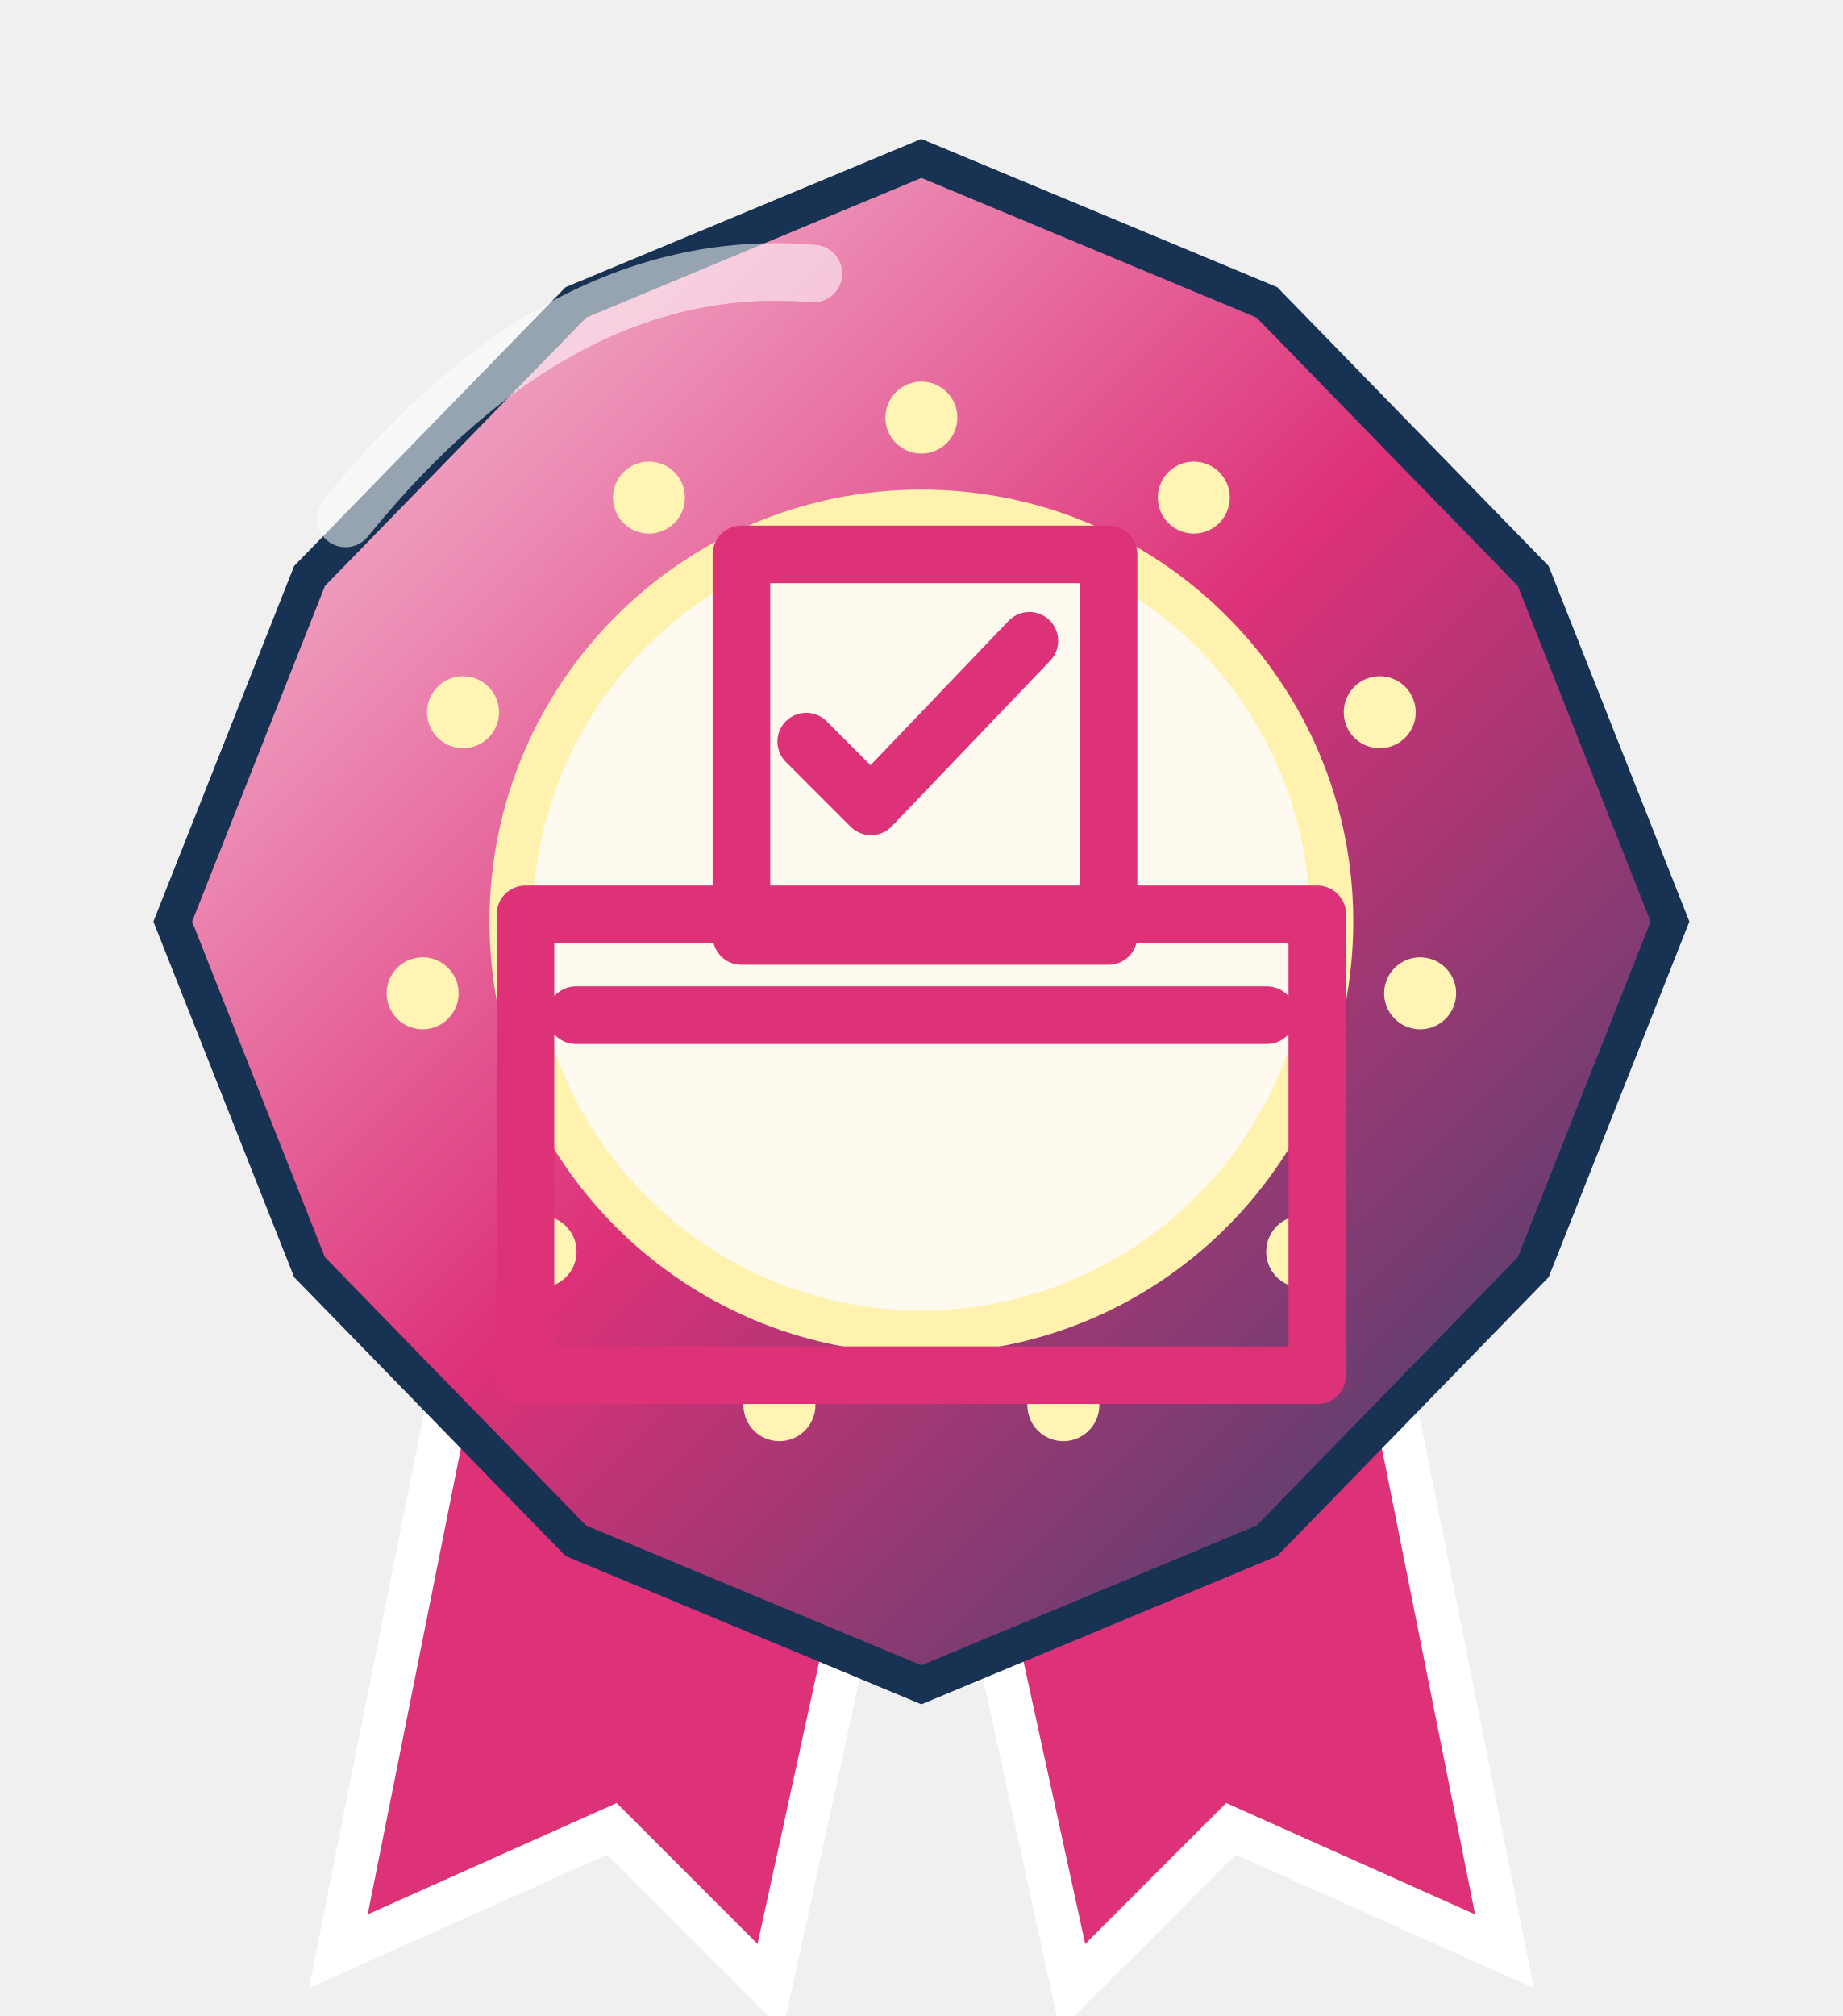
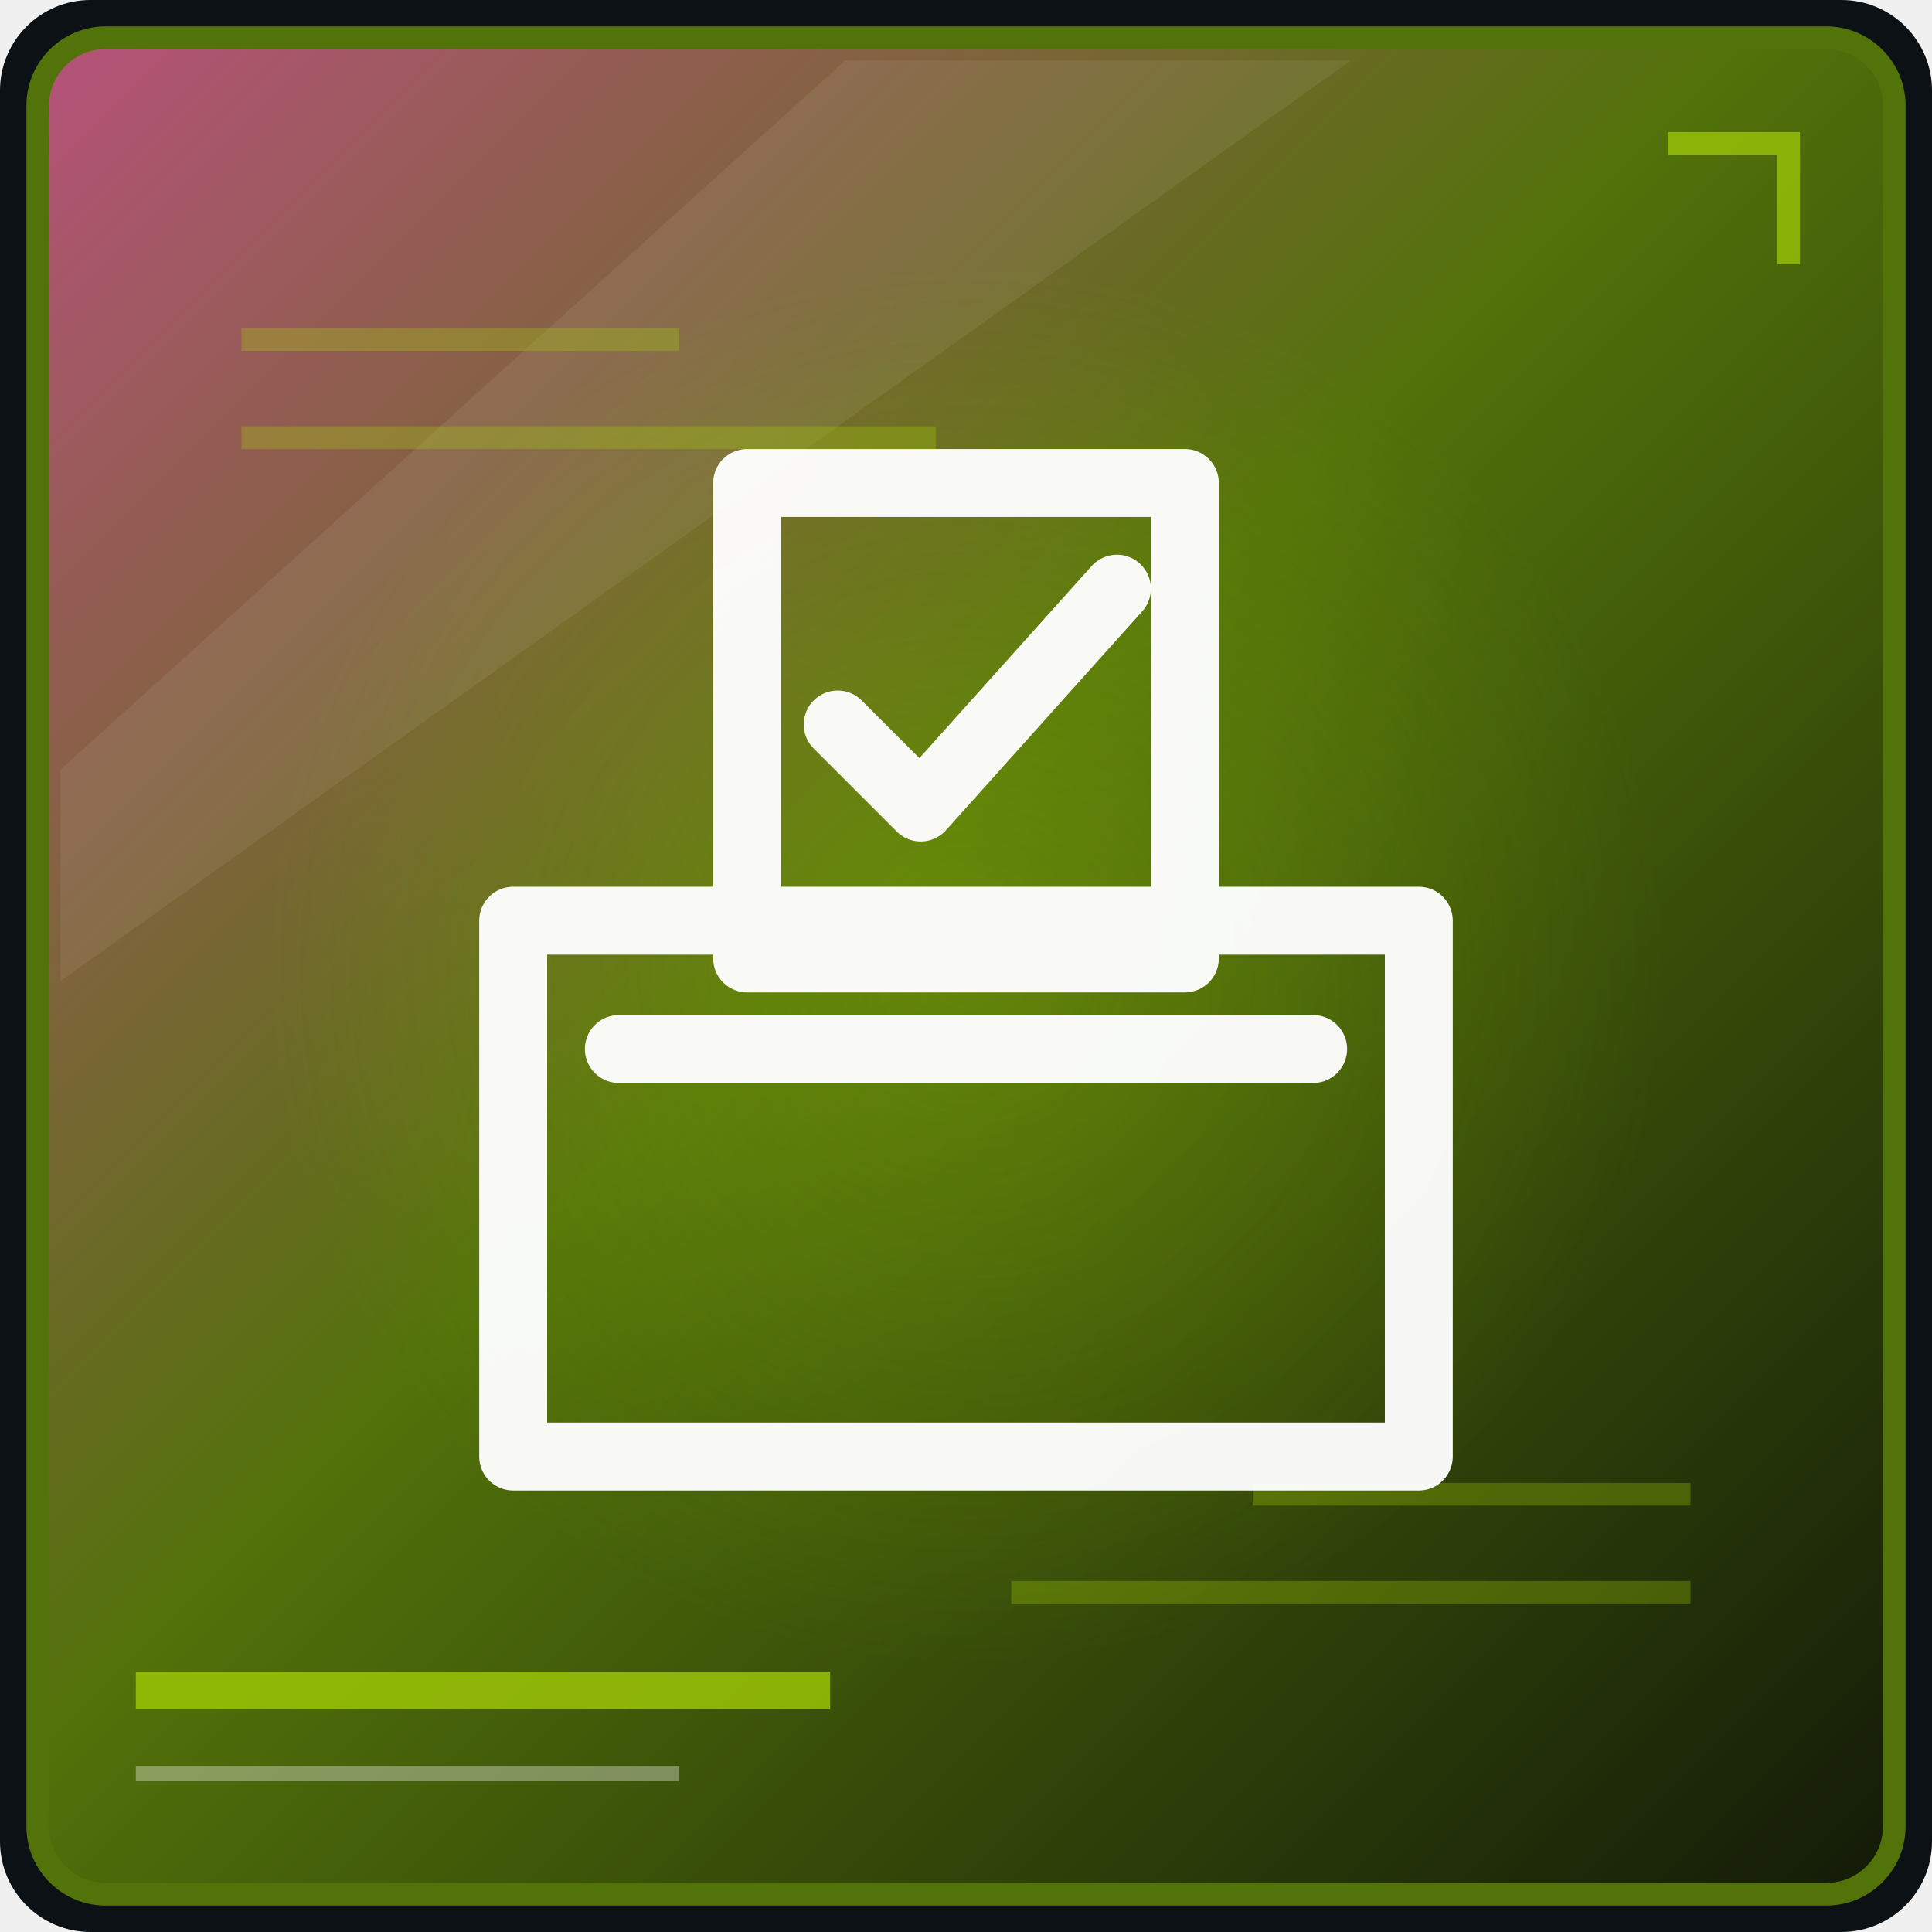
- <svg xmlns="http://www.w3.org/2000/svg" width="256" height="280" viewBox="0 0 256 280">
+ <svg xmlns="http://www.w3.org/2000/svg" width="256" height="256" viewBox="0 0 256 256">
  <defs>
-     <linearGradient id="g26" x2="1" y2="1">
-       <stop stop-color="#f9dbe7" />
-       <stop offset=".5" stop-color="#dd3178" />
-       <stop offset="1" stop-color="#23466b" />
+     <linearGradient id="bg26" x1="0" y1="0" x2="1" y2="1">
+       <stop stop-color="#b8517c" />
+       <stop offset=".46" stop-color="#52720a" />
+       <stop offset="1" stop-color="#121908" />
    </linearGradient>
+     <radialGradient id="glow26">
+       <stop stop-color="#a4d007" stop-opacity=".55" />
+       <stop offset="1" stop-color="#a4d007" stop-opacity="0" />
+     </radialGradient>
  </defs>
-   <path d="m65 181-18 90 38-17 22 22 19-87m65-8 18 90-38-17-22 22-19-87" fill="#dd3178" stroke="#fff" stroke-width="6" />
-   <g fill="url(#g26)" stroke="#173253" stroke-width="5">
-     <path d="m128 22 48 20 37 38 19 48-19 48-37 38-48 20-48-20-37-38-19-48 19-48 37-38Z" />
+   <rect width="256" height="256" rx="12" fill="#0c1116" />
+   <rect x="5" y="5" width="246" height="246" rx="9" fill="url(#bg26)" stroke="#52720a" stroke-width="3" />
+   <path d="M8 102 112 8h67L8 130Z" fill="#ffffff" opacity=".07" />
+   <circle cx="128" cy="128" r="92" fill="url(#glow26)" opacity=".48" />
+   <path d="M32 45h58M32 58h92M166 198h58M134 211h90" stroke="#a4d007" stroke-width="3" opacity=".3" />
+   <g fill="none" stroke="#ffffff" stroke-width="9" stroke-linecap="round" stroke-linejoin="round" opacity=".96">
+     <path d="M68 122h120v71H68Z" />
+     <path d="M82 139h92M99 64h58v63H99Z" />
+     <path d="m111 96 11 11 26-29" />
  </g>
-   <circle cx="128" cy="128" r="57" fill="#fffaf0" stroke="#fff1ae" stroke-width="6" />
-   <circle cx="128" cy="58" r="5" transform="rotate(0.0 128 128)" fill="#fff4b4" />
-   <circle cx="128" cy="58" r="5" transform="rotate(32.72727 128 128)" fill="#fff4b4" />
-   <circle cx="128" cy="58" r="5" transform="rotate(65.45455 128 128)" fill="#fff4b4" />
-   <circle cx="128" cy="58" r="5" transform="rotate(98.18182 128 128)" fill="#fff4b4" />
-   <circle cx="128" cy="58" r="5" transform="rotate(130.9091 128 128)" fill="#fff4b4" />
-   <circle cx="128" cy="58" r="5" transform="rotate(163.6364 128 128)" fill="#fff4b4" />
-   <circle cx="128" cy="58" r="5" transform="rotate(196.3636 128 128)" fill="#fff4b4" />
-   <circle cx="128" cy="58" r="5" transform="rotate(229.0909 128 128)" fill="#fff4b4" />
-   <circle cx="128" cy="58" r="5" transform="rotate(261.8182 128 128)" fill="#fff4b4" />
-   <circle cx="128" cy="58" r="5" transform="rotate(294.5455 128 128)" fill="#fff4b4" />
-   <circle cx="128" cy="58" r="5" transform="rotate(327.2727 128 128)" fill="#fff4b4" />
-   <g fill="none" stroke="#dd3178" stroke-width="8" stroke-linecap="round" stroke-linejoin="round">
-     <path d="M73 127h110v64H73ZM80 141h96M103 77h51v53h-51Z" />
-     <path d="m112 103 9 9 22-23" />
-   </g>
-   <path d="M48 72q30-37 65-34" fill="none" stroke="#fff" stroke-width="8" opacity=".55" stroke-linecap="round" />
+   <path d="M18 224h92" stroke="#a4d007" stroke-width="5" opacity=".76" />
+   <path d="M18 235h72" stroke="#ffffff" stroke-width="2" opacity=".34" />
+   <path d="M221 19h16v16" fill="none" stroke="#a4d007" stroke-width="3" opacity=".7" />
</svg>
